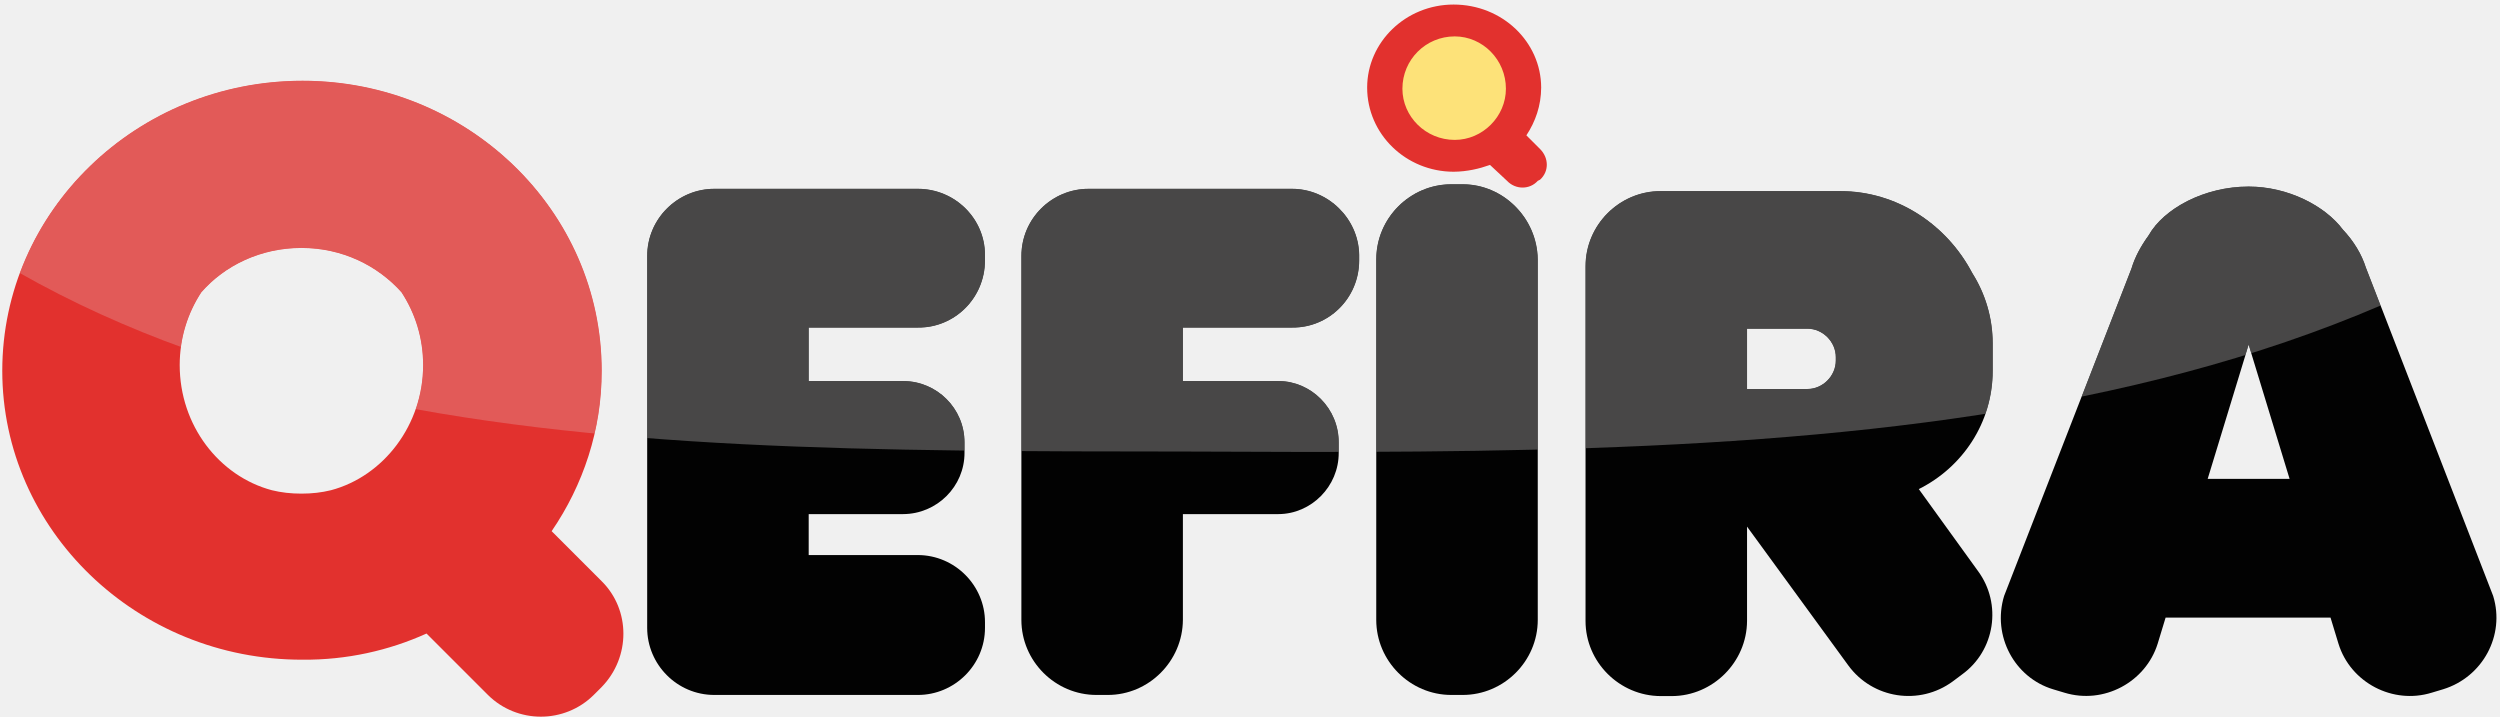
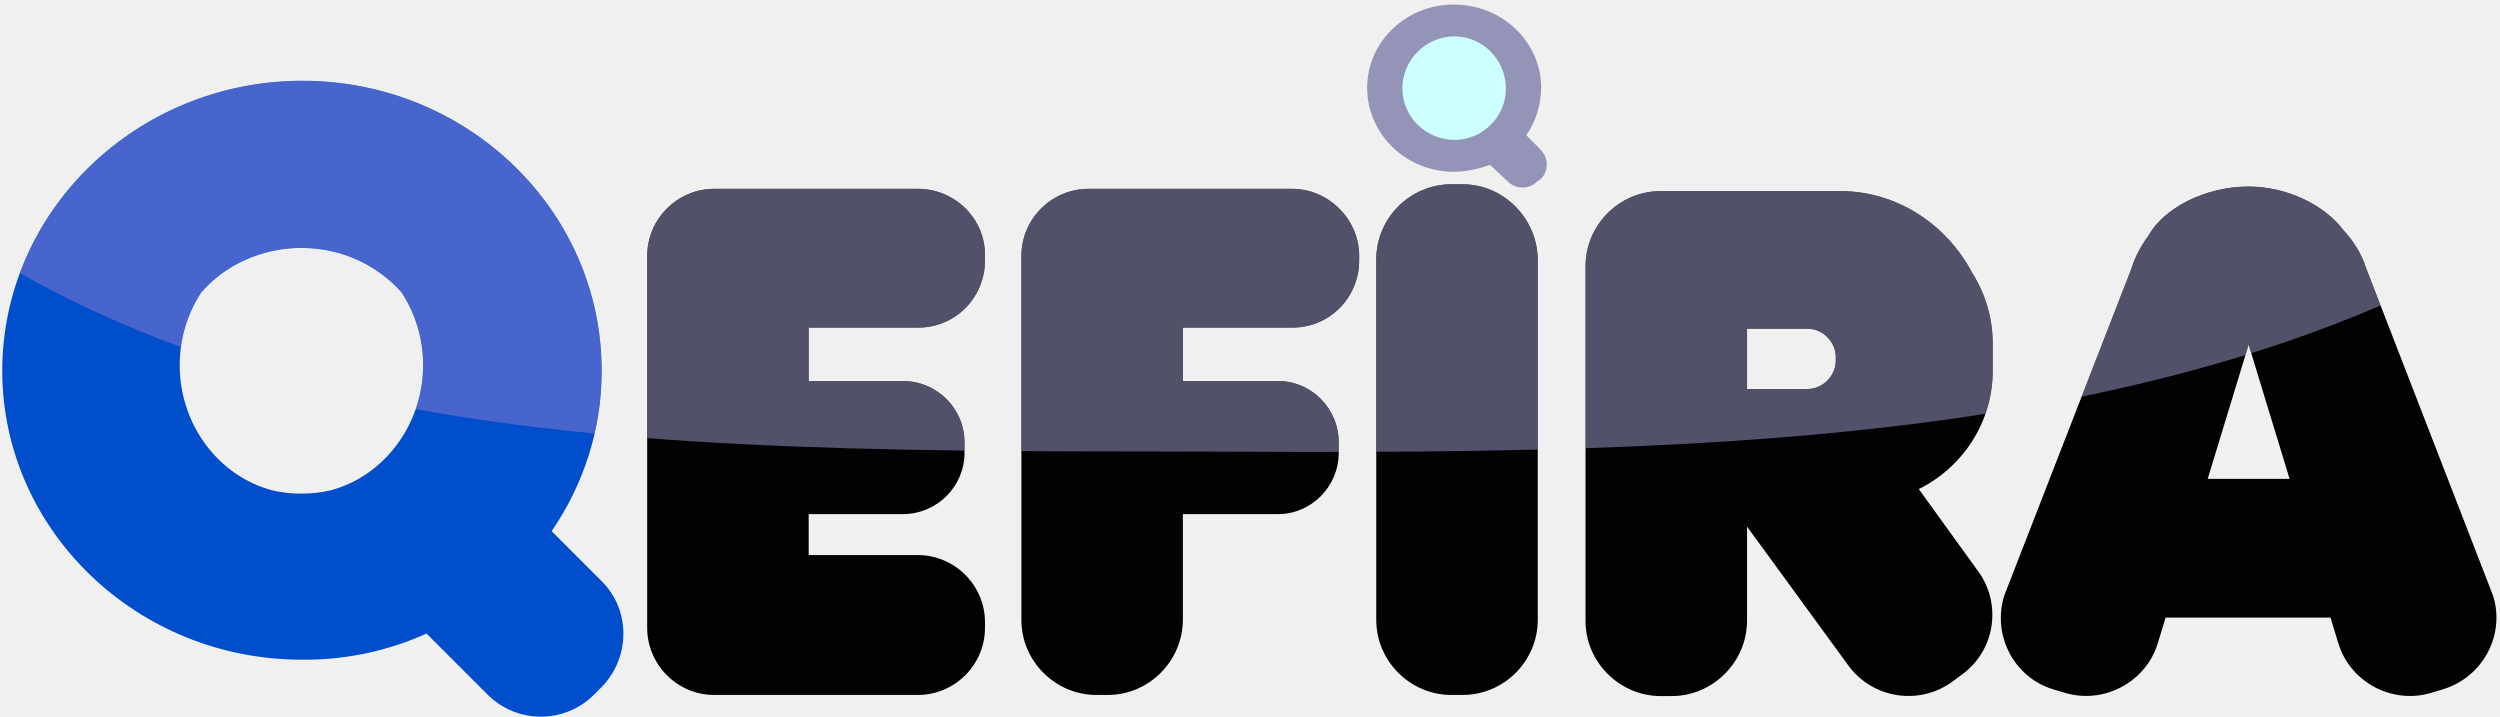
<svg xmlns="http://www.w3.org/2000/svg" xmlns:xlink="http://www.w3.org/1999/xlink" viewBox="0 0 2198 630">
  <defs>
    <path d="M0.953,13.882 C298.679,410.439 754.646,410.448 1295.953,410.882 C1845.917,413.607 2382.447,410.439 2709.953,13.882 C2724.257,-3.575 -11.839,-3.285 0.953,13.882 Z" id="a" />
  </defs>
  <g fill="none" fill-rule="evenodd">
-     <circle fill="#FDE279" cx="1270.5" cy="77.5" r="56.5" />
-     <path d="M1354,131 L1342,119 C1349.94,106.92 1354.938,92.931 1355,77 C1354.938,36.974 1320.952,4 1278,4 C1235.986,4 1202,36.974 1202,77 C1202,117.912 1235.986,150.886 1278,151 C1289.964,150.886 1300.46,148.388 1310,145 L1325,159 C1332.447,166.874 1344.942,166.874 1352,159 L1354,158 C1361.935,150.886 1361.935,138.895 1354,131 L1354,131 Z M1279,123 C1253.5,123 1233,102.5 1233,78 C1233,52.5 1253.5,32 1279,32 C1303.5,32 1324,52.5 1324,78 C1324,102.5 1303.5,123 1279,123 L1279,123 Z" fill="#E2312E" />
+     <circle fill="#ccffff" cx="1270.5" cy="77.5" r="56.5" />
+     <path d="M1354,131 L1342,119 C1349.94,106.92 1354.938,92.931 1355,77 C1354.938,36.974 1320.952,4 1278,4 C1235.986,4 1202,36.974 1202,77 C1202,117.912 1235.986,150.886 1278,151 C1289.964,150.886 1300.46,148.388 1310,145 L1325,159 C1332.447,166.874 1344.942,166.874 1352,159 L1354,158 C1361.935,150.886 1361.935,138.895 1354,131 L1354,131 Z M1279,123 C1253.5,123 1233,102.5 1233,78 C1233,52.5 1253.5,32 1279,32 C1303.5,32 1324,52.5 1324,78 C1324,102.5 1303.5,123 1279,123 L1279,123 Z" fill="#9494b8" />
    <path d="M1286,162 L1276,162 C1239.79,162 1210,191.735 1210,228 L1210,545 C1210,581.265 1239.79,611 1276,611 L1286,611 C1322.21,611 1352,581.265 1352,545 L1352,228 C1351.504,191.735 1321.713,162 1286,162 L1286,162 Z" fill="#020202" />
    <path d="M1136,166 L957,166 C924.775,166 898,192.264 898,225 L898,230 L898,234 L898,238 L898,545 C898,581.267 927.75,611 964,611 L974,611 C1010.057,611 1039.806,581.267 1040,545 L1040,452 L1124,452 C1152.855,451.93 1177.15,427.648 1177,398 L1177,389 C1177.15,359.263 1152.855,334.981 1124,335 L1040,335 L1040,288 L1136,288 C1168.225,288.4 1195,262.136 1195,229 L1195,224 C1194.504,192.264 1167.73,166 1136,166 L1136,166 Z" fill="#020202" />
    <path d="M807,166 L628,166 C595.819,166 569,192.264 569,225 L569,230 L569,234 L569,238 L569,545 L569,546 L569,547 L569,552 C569,584.241 595.323,611 628,611 L635,611 L645,611 L807,611 C839.181,611 866,584.736 866,552 L866,547 C866,514.864 839.677,488.105 807,488 L711,488 L711,452 L794,452 C823.784,451.93 848.12,427.648 848,398 L848,389 C848.12,359.263 823.784,334.981 794,335 L711,335 L711,288 L807,288 C839.181,288.4 866,262.136 866,229 L866,224 C866,192.264 839.677,166 807,166 L807,166 Z" fill="#020202" />
    <path d="M1618,168 L1469,168 L1467,168 L1460,168 C1423.751,168 1394,197.753 1394,234 L1394,546 C1394,582.068 1423.751,611.821 1460,612 L1470,612 C1506.061,611.821 1535.812,582.068 1536,546 L1536,463 L1625,585 C1646.385,614.301 1687.54,620.747 1717,599 L1725,593 C1753.983,572.15 1760.429,530.991 1739,502 L1687,430 C1725.224,410.986 1752,371.811 1752,326 L1752,302 C1752,279.575 1745.554,258.252 1734,240 C1711.837,197.753 1668.202,168 1618,168 L1618,168 Z M1614,317 C1614,330.5 1602.573,342 1589,342 L1536,342 L1536,289 L1589,289 C1602.573,289 1614,300.5 1614,314 L1614,317 L1614,317 Z" fill="#020202" />
    <path d="M2192,524 L2080,235 C2076.547,223.986 2069.596,212.088 2060,202 C2044.276,180.856 2011.508,164 1977,164 C1938.029,164 1902.283,183.334 1889,207 C1882.424,216.054 1876.962,225.969 1874,236 L1762,524 C1751.353,559.114 1771.212,595.799 1805,606 L1815,609 C1849.656,619.596 1886.395,599.765 1897,566 L1904,543 L2049,543 L2056,566 C2066.617,600.261 2103.853,619.596 2138,609 L2148,606 C2182.794,595.304 2202.653,558.618 2192,524 L2192,524 Z M1941,421 L1977,303 L2013,421 L1941,421 L1941,421 Z" fill="#020202" />
-     <path d="M485,467 C512.758,426.456 529.138,377.805 529,326 C529.138,185.183 411.004,71 266,71 C120.135,71 2,185.679 2,326 C2,465.676 120.135,580.355 266,580 C304.782,580.355 342.009,571.916 375,557 L429,611 C454.684,636.454 496.378,636.454 522,611 L529,604 C554.453,577.873 554.453,536.171 529,511 L485,467 L485,467 Z M291,431 C282.833,433.009 274.412,434 265,434 C255.588,434 247.167,433.009 239,431 C192.676,418.642 158,374.055 158,321 C158,297.266 164.935,275.468 177,257 C197.63,233.358 229.333,218 265,218 C300.667,218 331.875,233.358 353,257 C365.065,275.468 372,297.266 372,321 C372,373.56 337.324,418.642 291,431 L291,431 Z" fill="#E2312E" />
+     <path d="M485,467 C512.758,426.456 529.138,377.805 529,326 C529.138,185.183 411.004,71 266,71 C120.135,71 2,185.679 2,326 C2,465.676 120.135,580.355 266,580 C304.782,580.355 342.009,571.916 375,557 L429,611 C454.684,636.454 496.378,636.454 522,611 L529,604 C554.453,577.873 554.453,536.171 529,511 L485,467 L485,467 Z M291,431 C282.833,433.009 274.412,434 265,434 C255.588,434 247.167,433.009 239,431 C192.676,418.642 158,374.055 158,321 C158,297.266 164.935,275.468 177,257 C197.63,233.358 229.333,218 265,218 C300.667,218 331.875,233.358 353,257 C365.065,275.468 372,297.266 372,321 C372,373.56 337.324,418.642 291,431 L291,431 Z" fill="#004ecc" />
    <g opacity=".6" style="mix-blend-mode:lighten" transform="translate(-253.953 -13.882)">
      <mask id="b" fill="#fff">
        <use xlink:href="#a" />
      </mask>
-       <path d="M1539.953,175.882 L1529.953,175.882 C1493.743,175.882 1463.953,205.617 1463.953,241.882 L1463.953,558.882 C1463.953,595.147 1493.743,624.882 1529.953,624.882 L1539.953,624.882 C1576.163,624.882 1605.953,595.147 1605.953,558.882 L1605.953,241.882 C1605.456,205.617 1575.666,175.882 1539.953,175.882 L1539.953,175.882 Z" fill="#767575" mask="url(#b)" />
-       <path d="M1389.953,179.882 L1210.953,179.882 C1178.727,179.882 1151.953,206.146 1151.953,238.882 L1151.953,243.882 L1151.953,247.882 L1151.953,251.882 L1151.953,558.882 C1151.953,595.149 1181.702,624.882 1217.953,624.882 L1227.953,624.882 C1264.01,624.882 1293.759,595.149 1293.953,558.882 L1293.953,465.882 L1377.953,465.882 C1406.808,465.812 1431.103,441.53 1430.953,411.882 L1430.953,402.882 C1431.103,373.145 1406.808,348.863 1377.953,348.882 L1293.953,348.882 L1293.953,301.882 L1389.953,301.882 C1422.178,302.282 1448.953,276.018 1448.953,242.882 L1448.953,237.882 C1448.457,206.146 1421.682,179.882 1389.953,179.882 L1389.953,179.882 Z" fill="#767575" mask="url(#b)" />
-       <path d="M1060.953,179.882 L881.953,179.882 C849.772,179.882 822.953,206.146 822.953,238.882 L822.953,243.882 L822.953,247.882 L822.953,251.882 L822.953,558.882 L822.953,559.882 L822.953,560.882 L822.953,565.882 C822.953,598.122 849.275,624.882 881.953,624.882 L888.953,624.882 L898.953,624.882 L1060.953,624.882 C1093.133,624.882 1119.953,598.618 1119.953,565.882 L1119.953,560.882 C1119.953,528.746 1093.63,501.987 1060.953,501.882 L964.953,501.882 L964.953,465.882 L1047.953,465.882 C1077.737,465.812 1102.073,441.53 1101.953,411.882 L1101.953,402.882 C1102.073,373.145 1077.737,348.863 1047.953,348.882 L964.953,348.882 L964.953,301.882 L1060.953,301.882 C1093.133,302.282 1119.953,276.018 1119.953,242.882 L1119.953,237.882 C1119.953,206.146 1093.63,179.882 1060.953,179.882 L1060.953,179.882 Z" fill="#767575" mask="url(#b)" />
-       <path d="M1871.953,181.882 L1722.953,181.882 L1720.953,181.882 L1713.953,181.882 C1677.703,181.882 1647.953,211.635 1647.953,247.882 L1647.953,559.882 C1647.953,595.95 1677.703,625.703 1713.953,625.882 L1723.953,625.882 C1760.014,625.703 1789.764,595.95 1789.953,559.882 L1789.953,476.882 L1878.953,598.882 C1900.338,628.183 1941.493,634.629 1970.953,612.882 L1978.953,606.882 C2007.936,586.032 2014.382,544.873 1992.953,515.882 L1940.953,443.882 C1979.177,424.868 2005.953,385.693 2005.953,339.882 L2005.953,315.882 C2005.953,293.457 1999.507,272.134 1987.953,253.882 C1965.789,211.635 1922.155,181.882 1871.953,181.882 L1871.953,181.882 Z M1867.953,330.882 C1867.953,344.382 1856.526,355.882 1842.953,355.882 L1789.953,355.882 L1789.953,302.882 L1842.953,302.882 C1856.526,302.882 1867.953,314.382 1867.953,327.882 L1867.953,330.882 L1867.953,330.882 Z" fill="#767575" mask="url(#b)" />
-       <path d="M2445.953,537.882 L2333.953,248.882 C2330.5,237.868 2323.549,225.97 2313.953,215.882 C2298.229,194.737 2265.461,177.882 2230.953,177.882 C2191.982,177.882 2156.235,197.216 2142.953,220.882 C2136.376,229.936 2130.915,239.851 2127.953,249.882 L2015.953,537.882 C2005.306,572.996 2025.165,609.681 2058.953,619.882 L2068.953,622.882 C2103.609,633.477 2140.348,613.647 2150.953,579.882 L2157.953,556.882 L2302.953,556.882 L2309.953,579.882 C2320.57,614.143 2357.806,633.477 2391.953,622.882 L2401.953,619.882 C2436.746,609.186 2456.606,572.5 2445.953,537.882 L2445.953,537.882 Z M2194.953,434.882 L2230.953,316.882 L2266.953,434.882 L2194.953,434.882 L2194.953,434.882 Z" fill="#767575" mask="url(#b)" />
+       <path d="M1539.953,175.882 L1529.953,175.882 C1493.743,175.882 1463.953,205.617 1463.953,241.882 L1463.953,558.882 C1463.953,595.147 1493.743,624.882 1529.953,624.882 L1539.953,624.882 C1576.163,624.882 1605.953,595.147 1605.953,558.882 L1605.953,241.882 C1605.456,205.617 1575.666,175.882 1539.953,175.882 L1539.953,175.882 Z" fill="#8585ad" mask="url(#b)" />
+       <path d="M1389.953,179.882 L1210.953,179.882 C1178.727,179.882 1151.953,206.146 1151.953,238.882 L1151.953,243.882 L1151.953,247.882 L1151.953,251.882 L1151.953,558.882 C1151.953,595.149 1181.702,624.882 1217.953,624.882 L1227.953,624.882 C1264.01,624.882 1293.759,595.149 1293.953,558.882 L1293.953,465.882 L1377.953,465.882 C1406.808,465.812 1431.103,441.53 1430.953,411.882 L1430.953,402.882 C1431.103,373.145 1406.808,348.863 1377.953,348.882 L1293.953,348.882 L1293.953,301.882 L1389.953,301.882 C1422.178,302.282 1448.953,276.018 1448.953,242.882 L1448.953,237.882 C1448.457,206.146 1421.682,179.882 1389.953,179.882 L1389.953,179.882 Z" fill="#8585ad" mask="url(#b)" />
+       <path d="M1060.953,179.882 L881.953,179.882 C849.772,179.882 822.953,206.146 822.953,238.882 L822.953,243.882 L822.953,247.882 L822.953,251.882 L822.953,558.882 L822.953,559.882 L822.953,560.882 L822.953,565.882 C822.953,598.122 849.275,624.882 881.953,624.882 L888.953,624.882 L898.953,624.882 L1060.953,624.882 C1093.133,624.882 1119.953,598.618 1119.953,565.882 L1119.953,560.882 C1119.953,528.746 1093.63,501.987 1060.953,501.882 L964.953,501.882 L964.953,465.882 L1047.953,465.882 C1077.737,465.812 1102.073,441.53 1101.953,411.882 L1101.953,402.882 C1102.073,373.145 1077.737,348.863 1047.953,348.882 L964.953,348.882 L964.953,301.882 L1060.953,301.882 C1093.133,302.282 1119.953,276.018 1119.953,242.882 L1119.953,237.882 C1119.953,206.146 1093.63,179.882 1060.953,179.882 L1060.953,179.882 Z" fill="#8585ad" mask="url(#b)" />
+       <path d="M1871.953,181.882 L1722.953,181.882 L1720.953,181.882 L1713.953,181.882 C1677.703,181.882 1647.953,211.635 1647.953,247.882 L1647.953,559.882 C1647.953,595.95 1677.703,625.703 1713.953,625.882 L1723.953,625.882 C1760.014,625.703 1789.764,595.95 1789.953,559.882 L1789.953,476.882 L1878.953,598.882 C1900.338,628.183 1941.493,634.629 1970.953,612.882 L1978.953,606.882 C2007.936,586.032 2014.382,544.873 1992.953,515.882 L1940.953,443.882 C1979.177,424.868 2005.953,385.693 2005.953,339.882 L2005.953,315.882 C2005.953,293.457 1999.507,272.134 1987.953,253.882 C1965.789,211.635 1922.155,181.882 1871.953,181.882 L1871.953,181.882 Z M1867.953,330.882 C1867.953,344.382 1856.526,355.882 1842.953,355.882 L1789.953,355.882 L1789.953,302.882 L1842.953,302.882 C1856.526,302.882 1867.953,314.382 1867.953,327.882 L1867.953,330.882 L1867.953,330.882 Z" fill="#8585ad" mask="url(#b)" />
+       <path d="M2445.953,537.882 L2333.953,248.882 C2330.5,237.868 2323.549,225.97 2313.953,215.882 C2298.229,194.737 2265.461,177.882 2230.953,177.882 C2191.982,177.882 2156.235,197.216 2142.953,220.882 C2136.376,229.936 2130.915,239.851 2127.953,249.882 L2015.953,537.882 C2005.306,572.996 2025.165,609.681 2058.953,619.882 L2068.953,622.882 C2103.609,633.477 2140.348,613.647 2150.953,579.882 L2157.953,556.882 L2302.953,556.882 L2309.953,579.882 C2320.57,614.143 2357.806,633.477 2391.953,622.882 L2401.953,619.882 C2436.746,609.186 2456.606,572.5 2445.953,537.882 L2445.953,537.882 Z M2194.953,434.882 L2230.953,316.882 L2266.953,434.882 L2194.953,434.882 L2194.953,434.882 Z" fill="#8585ad" mask="url(#b)" />
      <path d="M738.953,480.882 C766.711,440.338 783.091,391.687 782.953,339.882 C783.091,199.065 664.956,84.882 519.953,84.882 C374.087,84.882 255.953,199.561 255.953,339.882 C255.953,479.558 374.087,594.237 519.953,593.882 C558.735,594.237 595.962,585.798 628.953,570.882 L682.953,624.882 C708.636,650.336 750.331,650.336 775.953,624.882 L782.953,617.882 C808.405,591.755 808.405,550.053 782.953,524.882 L738.953,480.882 L738.953,480.882 Z M544.953,444.882 C536.786,446.891 528.365,447.882 518.953,447.882 C509.541,447.882 501.119,446.891 492.953,444.882 C446.629,432.524 411.953,387.937 411.953,334.882 C411.953,311.148 418.888,289.35 430.953,270.882 C451.582,247.24 483.286,231.882 518.953,231.882 C554.619,231.882 585.828,247.24 606.953,270.882 C619.018,289.35 625.953,311.148 625.953,334.882 C625.953,387.442 591.277,432.524 544.953,444.882 L544.953,444.882 Z" fill="#767575" mask="url(#b)" />
    </g>
  </g>
</svg>
